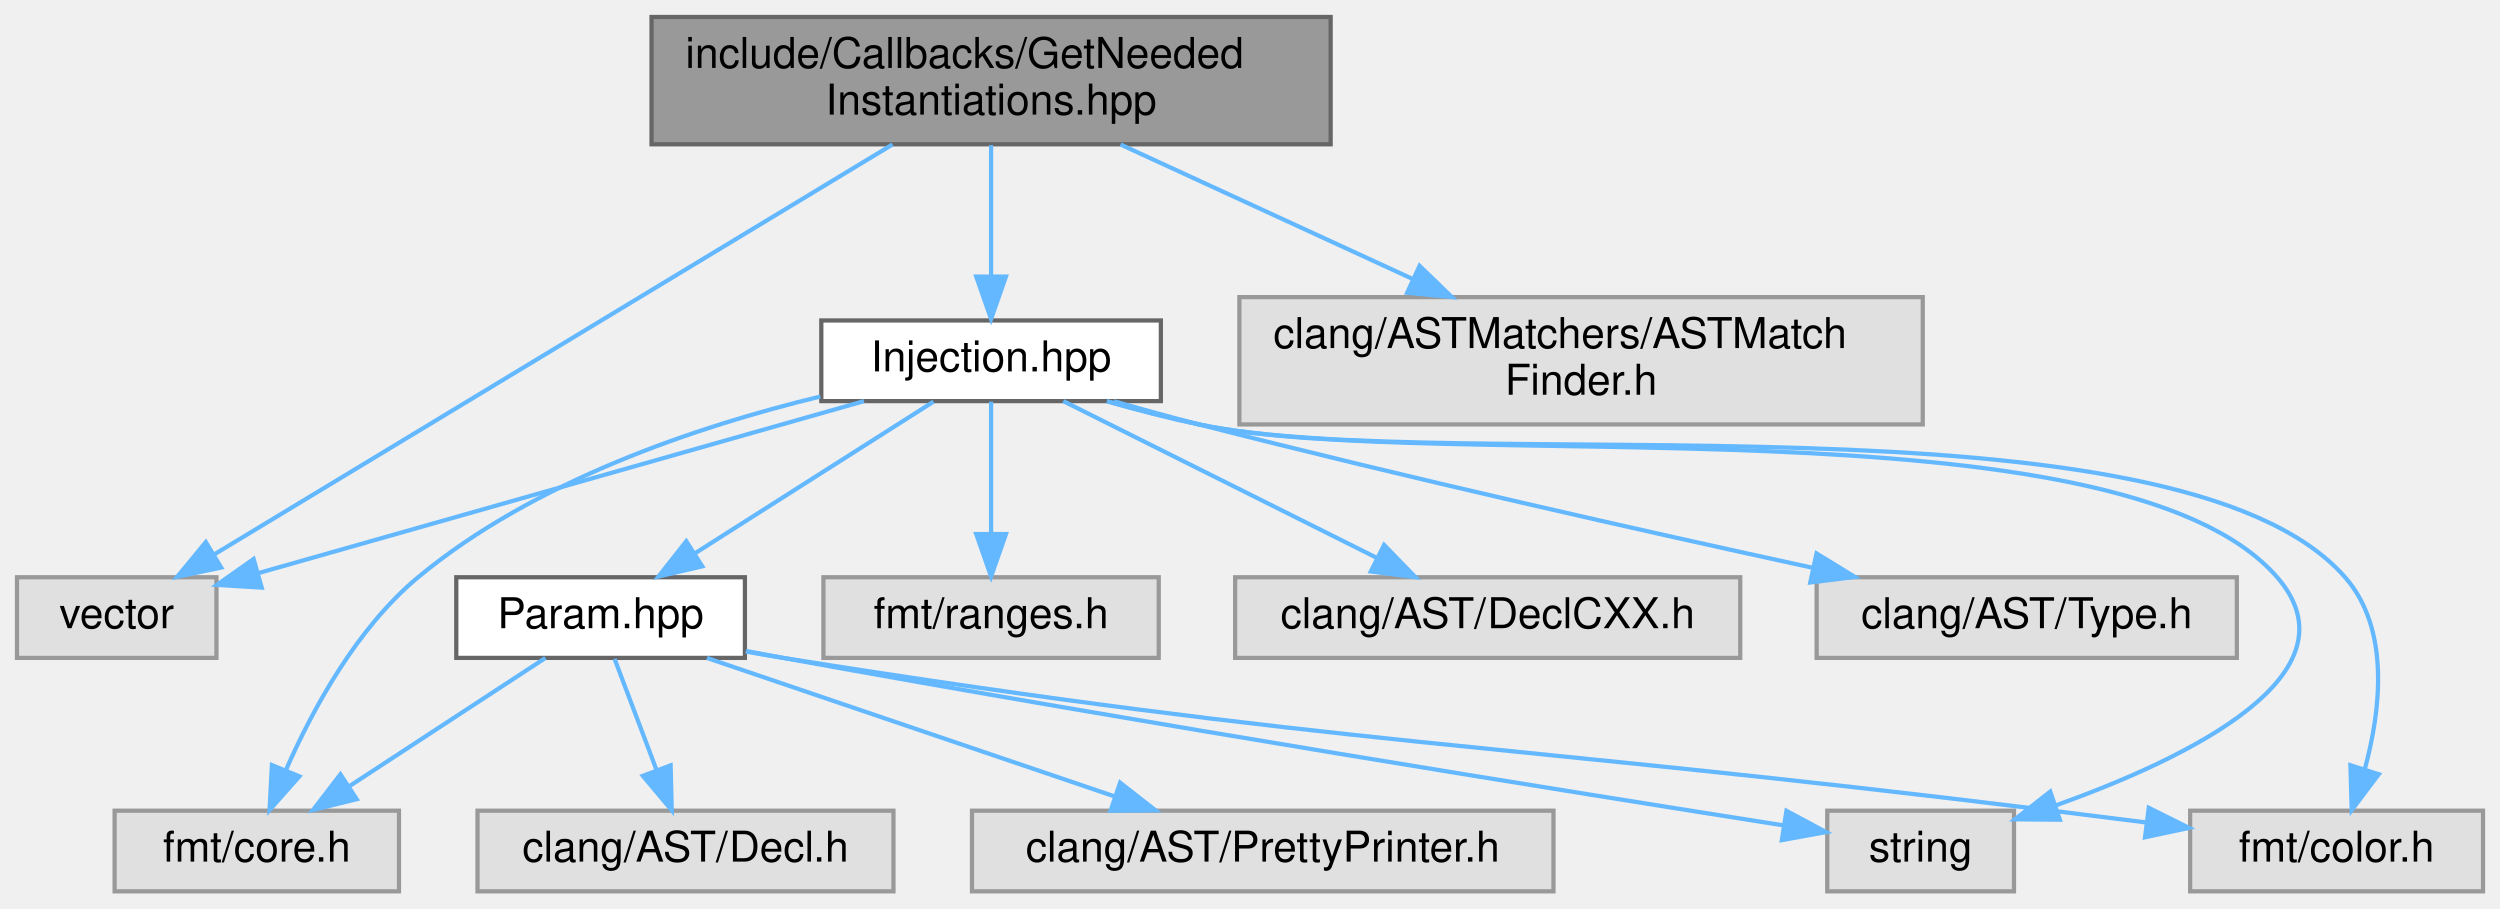
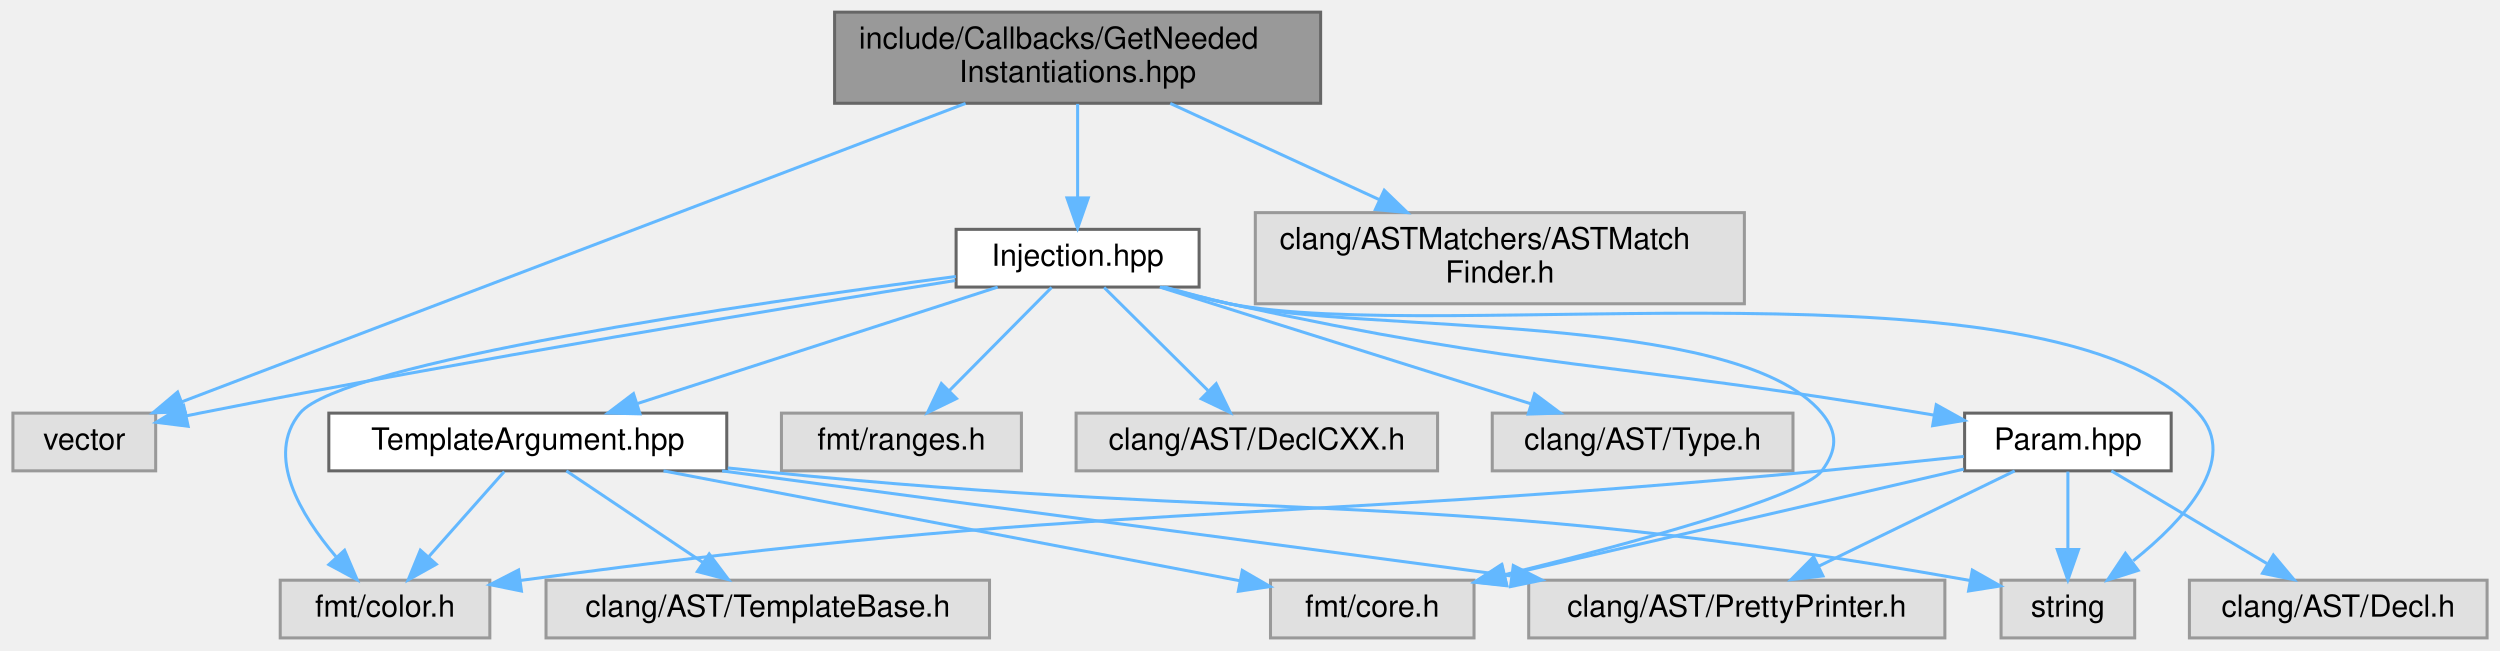
- <svg xmlns="http://www.w3.org/2000/svg" xmlns:xlink="http://www.w3.org/1999/xlink" width="589pt" height="214pt" viewBox="0.00 0.00 589.00 214.00">
+ <svg xmlns="http://www.w3.org/2000/svg" xmlns:xlink="http://www.w3.org/1999/xlink" width="823pt" height="214pt" viewBox="0.00 0.00 822.50 214.00">
  <g id="graph0" class="graph" transform="scale(1 1) rotate(0) translate(4 210)">
    <g id="Node000001" class="node">
      <g id="a_Node000001">
        <a xlink:title=" ">
-           <polygon fill="#999999" stroke="#666666" points="309.5,-206 149.5,-206 149.5,-176 309.5,-176 309.5,-206" />
-           <text text-anchor="start" x="157.5" y="-194" font-family="Helvetica,sans-Serif" font-size="10.00">include/Callbacks/GetNeeded</text>
-           <text text-anchor="middle" x="229.5" y="-183" font-family="Helvetica,sans-Serif" font-size="10.00">Instantiations.hpp</text>
+           <polygon fill="#999999" stroke="#666666" points="430.5,-206 270.5,-206 270.5,-176 430.5,-176 430.5,-206" />
+           <text text-anchor="start" x="278.5" y="-194" font-family="Helvetica,sans-Serif" font-size="10.00">include/Callbacks/GetNeeded</text>
+           <text text-anchor="middle" x="350.5" y="-183" font-family="Helvetica,sans-Serif" font-size="10.00">Instantiations.hpp</text>
        </a>
      </g>
    </g>
    <g id="Node000002" class="node">
      <g id="a_Node000002">
        <a xlink:title=" ">
          <polygon fill="#e0e0e0" stroke="#999999" points="47,-74 0,-74 0,-55 47,-55 47,-74" />
          <text text-anchor="middle" x="23.5" y="-62" font-family="Helvetica,sans-Serif" font-size="10.00">vector</text>
        </a>
      </g>
    </g>
    <g id="edge1_Node000001_Node000002" class="edge">
      <g id="a_edge1_Node000001_Node000002">
        <a xlink:title=" ">
-           <path fill="none" stroke="#63b8ff" d="M206.27,-175.96C166.52,-151.94 85.95,-103.24 46.42,-79.35" />
-           <polygon fill="#63b8ff" stroke="#63b8ff" points="48.11,-76.29 37.75,-74.11 44.49,-82.28 48.11,-76.29" />
+           <path fill="none" stroke="#63b8ff" d="M313.62,-175.96C249.07,-151.38 116.66,-100.97 55.62,-77.73" />
+           <polygon fill="#63b8ff" stroke="#63b8ff" points="56.7,-74.4 46.11,-74.11 54.21,-80.94 56.7,-74.4" />
        </a>
      </g>
    </g>
    <g id="Node000003" class="node">
      <g id="a_Node000003">
        <a xlink:title=" ">
-           <polygon fill="#e0e0e0" stroke="#999999" points="449,-140 288,-140 288,-110 449,-110 449,-140" />
-           <text text-anchor="start" x="296" y="-128" font-family="Helvetica,sans-Serif" font-size="10.00">clang/ASTMatchers/ASTMatch</text>
-           <text text-anchor="middle" x="368.5" y="-117" font-family="Helvetica,sans-Serif" font-size="10.00">Finder.h</text>
+           <polygon fill="#e0e0e0" stroke="#999999" points="570,-140 409,-140 409,-110 570,-110 570,-140" />
+           <text text-anchor="start" x="417" y="-128" font-family="Helvetica,sans-Serif" font-size="10.00">clang/ASTMatchers/ASTMatch</text>
+           <text text-anchor="middle" x="489.5" y="-117" font-family="Helvetica,sans-Serif" font-size="10.00">Finder.h</text>
        </a>
      </g>
    </g>
    <g id="edge2_Node000001_Node000003" class="edge">
      <g id="a_edge2_Node000001_Node000003">
        <a xlink:title=" ">
-           <path fill="none" stroke="#63b8ff" d="M260,-175.95C280.19,-166.66 306.87,-154.38 328.72,-144.32" />
-           <polygon fill="#63b8ff" stroke="#63b8ff" points="330.45,-147.37 338.07,-140.01 327.52,-141.02 330.45,-147.37" />
+           <path fill="none" stroke="#63b8ff" d="M381,-175.95C401.19,-166.66 427.87,-154.38 449.72,-144.32" />
+           <polygon fill="#63b8ff" stroke="#63b8ff" points="451.45,-147.37 459.07,-140.01 448.52,-141.02 451.45,-147.37" />
        </a>
      </g>
    </g>
    <g id="Node000004" class="node">
      <g id="a_Node000004">
        <a xlink:href="Injection_8hpp.html" target="_top" xlink:title=" ">
-           <polygon fill="white" stroke="#666666" points="269.5,-134.5 189.5,-134.5 189.5,-115.5 269.5,-115.5 269.5,-134.5" />
-           <text text-anchor="middle" x="229.5" y="-122.5" font-family="Helvetica,sans-Serif" font-size="10.00">Injection.hpp</text>
+           <polygon fill="white" stroke="#666666" points="390.5,-134.5 310.5,-134.5 310.5,-115.5 390.5,-115.5 390.5,-134.5" />
+           <text text-anchor="middle" x="350.5" y="-122.5" font-family="Helvetica,sans-Serif" font-size="10.00">Injection.hpp</text>
        </a>
      </g>
    </g>
    <g id="edge3_Node000001_Node000004" class="edge">
      <g id="a_edge3_Node000001_Node000004">
        <a xlink:title=" ">
-           <path fill="none" stroke="#63b8ff" d="M229.5,-175.8C229.5,-166.7 229.5,-154.79 229.5,-144.9" />
-           <polygon fill="#63b8ff" stroke="#63b8ff" points="233,-144.84 229.5,-134.84 226,-144.84 233,-144.84" />
+           <path fill="none" stroke="#63b8ff" d="M350.5,-175.8C350.5,-166.7 350.5,-154.79 350.5,-144.9" />
+           <polygon fill="#63b8ff" stroke="#63b8ff" points="354,-144.84 350.5,-134.84 347,-144.84 354,-144.84" />
        </a>
      </g>
    </g>
    <g id="edge5_Node000004_Node000002" class="edge">
      <g id="a_edge5_Node000004_Node000002">
        <a xlink:title=" ">
-           <path fill="none" stroke="#63b8ff" d="M199.55,-115.49C161.56,-104.71 96.28,-86.17 56.78,-74.95" />
-           <polygon fill="#63b8ff" stroke="#63b8ff" points="57.66,-71.56 47.09,-72.2 55.75,-78.3 57.66,-71.56" />
+           <path fill="none" stroke="#63b8ff" d="M310.18,-117.66C254.22,-108.72 149.91,-91.52 61.5,-74 60.05,-73.71 58.57,-73.41 57.08,-73.1" />
+           <polygon fill="#63b8ff" stroke="#63b8ff" points="57.69,-69.66 47.18,-70.98 56.22,-76.5 57.69,-69.66" />
        </a>
      </g>
    </g>
    <g id="Node000005" class="node">
      <g id="a_Node000005">
        <a xlink:title=" ">
-           <polygon fill="#e0e0e0" stroke="#999999" points="470.5,-19 426.5,-19 426.5,0 470.5,0 470.5,-19" />
-           <text text-anchor="middle" x="448.5" y="-7" font-family="Helvetica,sans-Serif" font-size="10.00">string</text>
+           <polygon fill="#e0e0e0" stroke="#999999" points="698.5,-19 654.5,-19 654.5,0 698.5,0 698.5,-19" />
+           <text text-anchor="middle" x="676.5" y="-7" font-family="Helvetica,sans-Serif" font-size="10.00">string</text>
        </a>
      </g>
    </g>
    <g id="edge4_Node000004_Node000005" class="edge">
      <g id="a_edge4_Node000004_Node000005">
        <a xlink:title=" ">
-           <path fill="none" stroke="#63b8ff" d="M256.8,-115.48C263.83,-113.49 271.4,-111.51 278.5,-110 334.26,-98.14 495.12,-117.05 532.5,-74 552.24,-51.27 511.82,-31.51 480.48,-20.3" />
-           <polygon fill="#63b8ff" stroke="#63b8ff" points="481.3,-16.88 470.71,-16.97 479.04,-23.51 481.3,-16.88" />
+           <path fill="none" stroke="#63b8ff" d="M377.82,-115.5C385.13,-113.46 393.07,-111.45 400.5,-110 470.52,-96.34 671.97,-127.2 719.5,-74 733.17,-58.7 714.79,-38.8 698,-25.39" />
+           <polygon fill="#63b8ff" stroke="#63b8ff" points="699.64,-22.24 689.54,-19.03 695.43,-27.84 699.64,-22.24" />
        </a>
      </g>
    </g>
    <g id="Node000006" class="node">
      <g id="a_Node000006">
        <a xlink:title=" ">
-           <polygon fill="#e0e0e0" stroke="#999999" points="581,-19 512,-19 512,0 581,0 581,-19" />
-           <text text-anchor="middle" x="546.5" y="-7" font-family="Helvetica,sans-Serif" font-size="10.00">fmt/color.h</text>
+           <polygon fill="#e0e0e0" stroke="#999999" points="157,-19 88,-19 88,0 157,0 157,-19" />
+           <text text-anchor="middle" x="122.5" y="-7" font-family="Helvetica,sans-Serif" font-size="10.00">fmt/color.h</text>
        </a>
      </g>
    </g>
    <g id="edge6_Node000004_Node000006" class="edge">
      <g id="a_edge6_Node000004_Node000006">
        <a xlink:title=" ">
-           <path fill="none" stroke="#63b8ff" d="M256.8,-115.44C263.82,-113.45 271.4,-111.48 278.5,-110 337.76,-97.65 508.63,-119.54 548.5,-74 559.15,-61.83 556.95,-42.77 553.12,-28.71" />
-           <polygon fill="#63b8ff" stroke="#63b8ff" points="556.43,-27.58 550.06,-19.12 549.76,-29.71 556.43,-27.58" />
+           <path fill="none" stroke="#63b8ff" d="M310.41,-118.98C241.86,-110 108.14,-90.56 94.5,-74 82.96,-59.98 94.71,-40.46 106.33,-26.77" />
+           <polygon fill="#63b8ff" stroke="#63b8ff" points="109.18,-28.85 113.34,-19.11 104.01,-24.13 109.18,-28.85" />
        </a>
      </g>
    </g>
    <g id="Node000007" class="node">
      <g id="a_Node000007">
        <a xlink:title=" ">
-           <polygon fill="#e0e0e0" stroke="#999999" points="90,-19 23,-19 23,0 90,0 90,-19" />
-           <text text-anchor="middle" x="56.5" y="-7" font-family="Helvetica,sans-Serif" font-size="10.00">fmt/core.h</text>
+           <polygon fill="#e0e0e0" stroke="#999999" points="481,-19 414,-19 414,0 481,0 481,-19" />
+           <text text-anchor="middle" x="447.5" y="-7" font-family="Helvetica,sans-Serif" font-size="10.00">fmt/core.h</text>
        </a>
      </g>
    </g>
    <g id="edge7_Node000004_Node000007" class="edge">
      <g id="a_edge7_Node000004_Node000007">
        <a xlink:title=" ">
-           <path fill="none" stroke="#63b8ff" d="M189.27,-116.58C160.35,-109.58 121.8,-96.68 94.5,-74 80.01,-61.96 69.65,-42.88 63.45,-28.78" />
-           <polygon fill="#63b8ff" stroke="#63b8ff" points="66.54,-27.09 59.51,-19.16 60.06,-29.74 66.54,-27.09" />
+           <path fill="none" stroke="#63b8ff" d="M379.21,-115.48C386.15,-113.56 393.56,-111.61 400.5,-110 443.43,-100.05 567.31,-107.87 595.5,-74 600.9,-67.51 600.54,-61.78 595.5,-55 589.07,-46.35 532.36,-31.02 491.05,-20.8" />
+           <polygon fill="#63b8ff" stroke="#63b8ff" points="491.73,-17.37 481.18,-18.39 490.06,-24.17 491.73,-17.37" />
        </a>
      </g>
    </g>
    <g id="Node000008" class="node">
      <g id="a_Node000008">
        <a xlink:title=" ">
-           <polygon fill="#e0e0e0" stroke="#999999" points="269,-74 190,-74 190,-55 269,-55 269,-74" />
-           <text text-anchor="middle" x="229.5" y="-62" font-family="Helvetica,sans-Serif" font-size="10.00">fmt/ranges.h</text>
+           <polygon fill="#e0e0e0" stroke="#999999" points="332,-74 253,-74 253,-55 332,-55 332,-74" />
+           <text text-anchor="middle" x="292.5" y="-62" font-family="Helvetica,sans-Serif" font-size="10.00">fmt/ranges.h</text>
        </a>
      </g>
    </g>
    <g id="edge8_Node000004_Node000008" class="edge">
      <g id="a_edge8_Node000004_Node000008">
        <a xlink:title=" ">
-           <path fill="none" stroke="#63b8ff" d="M229.5,-115.37C229.5,-107.25 229.5,-94.81 229.5,-84.39" />
-           <polygon fill="#63b8ff" stroke="#63b8ff" points="233,-84.17 229.5,-74.17 226,-84.17 233,-84.17" />
+           <path fill="none" stroke="#63b8ff" d="M341.94,-115.37C333.12,-106.47 319.16,-92.39 308.32,-81.45" />
+           <polygon fill="#63b8ff" stroke="#63b8ff" points="310.62,-78.8 301.09,-74.17 305.65,-83.73 310.62,-78.8" />
        </a>
      </g>
    </g>
    <g id="Node000009" class="node">
      <g id="a_Node000009">
        <a xlink:title=" ">
-           <polygon fill="#e0e0e0" stroke="#999999" points="406,-74 287,-74 287,-55 406,-55 406,-74" />
-           <text text-anchor="middle" x="346.5" y="-62" font-family="Helvetica,sans-Serif" font-size="10.00">clang/AST/DeclCXX.h</text>
+           <polygon fill="#e0e0e0" stroke="#999999" points="469,-74 350,-74 350,-55 469,-55 469,-74" />
+           <text text-anchor="middle" x="409.5" y="-62" font-family="Helvetica,sans-Serif" font-size="10.00">clang/AST/DeclCXX.h</text>
        </a>
      </g>
    </g>
    <g id="edge9_Node000004_Node000009" class="edge">
      <g id="a_edge9_Node000004_Node000009">
        <a xlink:title=" ">
-           <path fill="none" stroke="#63b8ff" d="M246.51,-115.49C265.92,-105.79 297.89,-89.81 320.44,-78.53" />
-           <polygon fill="#63b8ff" stroke="#63b8ff" points="322.09,-81.62 329.47,-74.02 318.96,-75.36 322.09,-81.62" />
+           <path fill="none" stroke="#63b8ff" d="M359.21,-115.37C368.18,-106.47 382.38,-92.39 393.41,-81.45" />
+           <polygon fill="#63b8ff" stroke="#63b8ff" points="396.12,-83.69 400.76,-74.17 391.19,-78.72 396.12,-83.69" />
        </a>
      </g>
    </g>
    <g id="Node000010" class="node">
      <g id="a_Node000010">
        <a xlink:title=" ">
-           <polygon fill="#e0e0e0" stroke="#999999" points="523,-74 424,-74 424,-55 523,-55 523,-74" />
-           <text text-anchor="middle" x="473.5" y="-62" font-family="Helvetica,sans-Serif" font-size="10.00">clang/AST/Type.h</text>
+           <polygon fill="#e0e0e0" stroke="#999999" points="586,-74 487,-74 487,-55 586,-55 586,-74" />
+           <text text-anchor="middle" x="536.5" y="-62" font-family="Helvetica,sans-Serif" font-size="10.00">clang/AST/Type.h</text>
        </a>
      </g>
    </g>
    <g id="edge10_Node000004_Node000010" class="edge">
      <g id="a_edge10_Node000004_Node000010">
        <a xlink:title=" ">
-           <path fill="none" stroke="#63b8ff" d="M258.45,-115.45C265.02,-113.59 271.99,-111.67 278.5,-110 327.39,-97.45 383.62,-84.8 423.1,-76.22" />
-           <polygon fill="#63b8ff" stroke="#63b8ff" points="423.98,-79.61 433.01,-74.07 422.5,-72.77 423.98,-79.61" />
+           <path fill="none" stroke="#63b8ff" d="M377.55,-115.49C409.78,-105.36 463.79,-88.37 499.78,-77.05" />
+           <polygon fill="#63b8ff" stroke="#63b8ff" points="500.93,-80.36 509.42,-74.02 498.83,-73.68 500.93,-80.36" />
        </a>
      </g>
    </g>
    <g id="Node000011" class="node">
      <g id="a_Node000011">
        <a xlink:href="Param_8hpp.html" target="_top" xlink:title=" ">
-           <polygon fill="white" stroke="#666666" points="171.5,-74 103.5,-74 103.5,-55 171.5,-55 171.5,-74" />
-           <text text-anchor="middle" x="137.5" y="-62" font-family="Helvetica,sans-Serif" font-size="10.00">Param.hpp</text>
+           <polygon fill="white" stroke="#666666" points="710.5,-74 642.5,-74 642.5,-55 710.5,-55 710.5,-74" />
+           <text text-anchor="middle" x="676.5" y="-62" font-family="Helvetica,sans-Serif" font-size="10.00">Param.hpp</text>
        </a>
      </g>
    </g>
    <g id="edge11_Node000004_Node000011" class="edge">
      <g id="a_edge11_Node000004_Node000011">
        <a xlink:title=" ">
-           <path fill="none" stroke="#63b8ff" d="M215.93,-115.37C201.11,-105.95 177.17,-90.73 159.64,-79.58" />
-           <polygon fill="#63b8ff" stroke="#63b8ff" points="161.45,-76.58 151.13,-74.17 157.69,-82.49 161.45,-76.58" />
+           <path fill="none" stroke="#63b8ff" d="M378.65,-115.5C385.74,-113.53 393.37,-111.56 400.5,-110 500.73,-88.13 527.32,-90.94 628.5,-74 629.77,-73.79 631.05,-73.57 632.35,-73.35" />
+           <polygon fill="#63b8ff" stroke="#63b8ff" points="633.16,-76.76 642.43,-71.61 631.98,-69.86 633.16,-76.76" />
+         </a>
+       </g>
+     </g>
+     <g id="Node000014" class="node">
+       <g id="a_Node000014">
+         <a xlink:href="TemplateArgument_8hpp.html" target="_top" xlink:title=" ">
+           <polygon fill="white" stroke="#666666" points="235,-74 104,-74 104,-55 235,-55 235,-74" />
+           <text text-anchor="middle" x="169.5" y="-62" font-family="Helvetica,sans-Serif" font-size="10.00">TemplateArgument.hpp</text>
+         </a>
+       </g>
+     </g>
+     <g id="edge17_Node000004_Node000014" class="edge">
+       <g id="a_edge17_Node000004_Node000014">
+         <a xlink:title=" ">
+           <path fill="none" stroke="#63b8ff" d="M324.18,-115.49C292.95,-105.4 240.7,-88.51 205.68,-77.19" />
+           <polygon fill="#63b8ff" stroke="#63b8ff" points="206.44,-73.76 195.85,-74.02 204.29,-80.42 206.44,-73.76" />
        </a>
      </g>
    </g>
    <g id="edge12_Node000011_Node000005" class="edge">
      <g id="a_edge12_Node000011_Node000005">
        <a xlink:title=" ">
-           <path fill="none" stroke="#63b8ff" d="M171.75,-56.63C174.71,-56.07 177.65,-55.52 180.5,-55 265.41,-39.56 365.86,-23.46 416.25,-15.53" />
-           <polygon fill="#63b8ff" stroke="#63b8ff" points="416.89,-18.97 426.22,-13.96 415.8,-12.06 416.89,-18.97" />
+           <path fill="none" stroke="#63b8ff" d="M676.5,-54.75C676.5,-47.8 676.5,-37.85 676.5,-29.13" />
+           <polygon fill="#63b8ff" stroke="#63b8ff" points="680,-29.09 676.5,-19.09 673,-29.09 680,-29.09" />
        </a>
      </g>
    </g>
    <g id="edge13_Node000011_Node000006" class="edge">
      <g id="a_edge13_Node000011_Node000006">
        <a xlink:title=" ">
-           <path fill="none" stroke="#63b8ff" d="M171.73,-56.49C174.69,-55.96 177.64,-55.45 180.5,-55 312.69,-34.01 346.66,-35.42 479.5,-19 486.7,-18.11 494.33,-17.15 501.77,-16.21" />
-           <polygon fill="#63b8ff" stroke="#63b8ff" points="502.25,-19.68 511.73,-14.95 501.37,-12.74 502.25,-19.68" />
+           <path fill="none" stroke="#63b8ff" d="M642.23,-59.74C627.81,-58.2 610.84,-56.45 595.5,-55 408.27,-37.32 357.75,-44.91 167.1,-18.92" />
+           <polygon fill="#63b8ff" stroke="#63b8ff" points="167.41,-15.43 157.03,-17.53 166.46,-22.36 167.41,-15.43" />
        </a>
      </g>
    </g>
    <g id="edge14_Node000011_Node000007" class="edge">
      <g id="a_edge14_Node000011_Node000007">
        <a xlink:title=" ">
-           <path fill="none" stroke="#63b8ff" d="M124.49,-54.98C112.04,-46.84 93.04,-34.41 78.29,-24.76" />
-           <polygon fill="#63b8ff" stroke="#63b8ff" points="80.04,-21.72 69.75,-19.17 76.2,-27.57 80.04,-21.72" />
+           <path fill="none" stroke="#63b8ff" d="M642.22,-55.57C601.93,-46.24 535.03,-30.76 491.1,-20.59" />
+           <polygon fill="#63b8ff" stroke="#63b8ff" points="491.8,-17.16 481.27,-18.32 490.22,-23.98 491.8,-17.16" />
        </a>
      </g>
    </g>
    <g id="Node000012" class="node">
      <g id="a_Node000012">
        <a xlink:title=" ">
-           <polygon fill="#e0e0e0" stroke="#999999" points="206.5,-19 108.5,-19 108.5,0 206.5,0 206.5,-19" />
-           <text text-anchor="middle" x="157.5" y="-7" font-family="Helvetica,sans-Serif" font-size="10.00">clang/AST/Decl.h</text>
+           <polygon fill="#e0e0e0" stroke="#999999" points="814.5,-19 716.5,-19 716.5,0 814.5,0 814.5,-19" />
+           <text text-anchor="middle" x="765.5" y="-7" font-family="Helvetica,sans-Serif" font-size="10.00">clang/AST/Decl.h</text>
        </a>
      </g>
    </g>
    <g id="edge15_Node000011_Node000012" class="edge">
      <g id="a_edge15_Node000011_Node000012">
        <a xlink:title=" ">
-           <path fill="none" stroke="#63b8ff" d="M140.8,-54.75C143.48,-47.65 147.35,-37.4 150.69,-28.56" />
-           <polygon fill="#63b8ff" stroke="#63b8ff" points="154,-29.68 154.26,-19.09 147.45,-27.21 154,-29.68" />
+           <path fill="none" stroke="#63b8ff" d="M690.8,-54.98C704.6,-46.77 725.74,-34.18 742.01,-24.49" />
+           <polygon fill="#63b8ff" stroke="#63b8ff" points="744.14,-27.29 750.94,-19.17 740.56,-21.28 744.14,-27.29" />
        </a>
      </g>
    </g>
    <g id="Node000013" class="node">
      <g id="a_Node000013">
        <a xlink:title=" ">
-           <polygon fill="#e0e0e0" stroke="#999999" points="362,-19 225,-19 225,0 362,0 362,-19" />
-           <text text-anchor="middle" x="293.5" y="-7" font-family="Helvetica,sans-Serif" font-size="10.00">clang/AST/PrettyPrinter.h</text>
+           <polygon fill="#e0e0e0" stroke="#999999" points="636,-19 499,-19 499,0 636,0 636,-19" />
+           <text text-anchor="middle" x="567.5" y="-7" font-family="Helvetica,sans-Serif" font-size="10.00">clang/AST/PrettyPrinter.h</text>
        </a>
      </g>
    </g>
    <g id="edge16_Node000011_Node000013" class="edge">
      <g id="a_edge16_Node000011_Node000013">
        <a xlink:title=" ">
-           <path fill="none" stroke="#63b8ff" d="M162.56,-54.98C188.53,-46.16 229.31,-32.31 258.46,-22.41" />
-           <polygon fill="#63b8ff" stroke="#63b8ff" points="259.9,-25.61 268.24,-19.08 257.65,-18.99 259.9,-25.61" />
+           <path fill="none" stroke="#63b8ff" d="M658.99,-54.98C641.53,-46.5 614.49,-33.35 594.33,-23.54" />
+           <polygon fill="#63b8ff" stroke="#63b8ff" points="595.86,-20.4 585.33,-19.17 592.79,-26.69 595.86,-20.4" />
+         </a>
+       </g>
+     </g>
+     <g id="edge19_Node000014_Node000005" class="edge">
+       <g id="a_edge19_Node000014_Node000005">
+         <a xlink:title=" ">
+           <path fill="none" stroke="#63b8ff" d="M235.34,-55.95C238.44,-55.62 241.5,-55.3 244.5,-55 419.31,-37.25 467.67,-50.29 644.37,-18.89" />
+           <polygon fill="#63b8ff" stroke="#63b8ff" points="645.04,-22.32 654.26,-17.11 643.8,-15.44 645.04,-22.32" />
+         </a>
+       </g>
+     </g>
+     <g id="edge20_Node000014_Node000006" class="edge">
+       <g id="a_edge20_Node000014_Node000006">
+         <a xlink:title=" ">
+           <path fill="none" stroke="#63b8ff" d="M161.74,-54.75C155.03,-47.18 145.16,-36.05 136.99,-26.84" />
+           <polygon fill="#63b8ff" stroke="#63b8ff" points="139.37,-24.25 130.12,-19.09 134.13,-28.89 139.37,-24.25" />
+         </a>
+       </g>
+     </g>
+     <g id="edge21_Node000014_Node000007" class="edge">
+       <g id="a_edge21_Node000014_Node000007">
+         <a xlink:title=" ">
+           <path fill="none" stroke="#63b8ff" d="M214.17,-54.98C266.4,-45.03 352.28,-28.65 404,-18.79" />
+           <polygon fill="#63b8ff" stroke="#63b8ff" points="404.71,-22.22 413.87,-16.91 403.4,-15.35 404.71,-22.22" />
+         </a>
+       </g>
+     </g>
+     <g id="edge22_Node000014_Node000013" class="edge">
+       <g id="a_edge22_Node000014_Node000013">
+         <a xlink:title=" ">
+           <path fill="none" stroke="#63b8ff" d="M233.45,-54.98C304.28,-45.55 418.33,-30.36 493.1,-20.41" />
+           <polygon fill="#63b8ff" stroke="#63b8ff" points="493.93,-23.83 503.38,-19.04 493.01,-16.89 493.93,-23.83" />
+         </a>
+       </g>
+     </g>
+     <g id="Node000015" class="node">
+       <g id="a_Node000015">
+         <a xlink:title=" ">
+           <polygon fill="#e0e0e0" stroke="#999999" points="321.5,-19 175.5,-19 175.5,0 321.5,0 321.5,-19" />
+           <text text-anchor="middle" x="248.5" y="-7" font-family="Helvetica,sans-Serif" font-size="10.00">clang/AST/TemplateBase.h</text>
+         </a>
+       </g>
+     </g>
+     <g id="edge18_Node000014_Node000015" class="edge">
+       <g id="a_edge18_Node000014_Node000015">
+         <a xlink:title=" ">
+           <path fill="none" stroke="#63b8ff" d="M182.19,-54.98C194.33,-46.84 212.86,-34.41 227.25,-24.76" />
+           <polygon fill="#63b8ff" stroke="#63b8ff" points="229.22,-27.65 235.58,-19.17 225.32,-21.84 229.22,-27.65" />
        </a>
      </g>
    </g>
  </g>
</svg>
